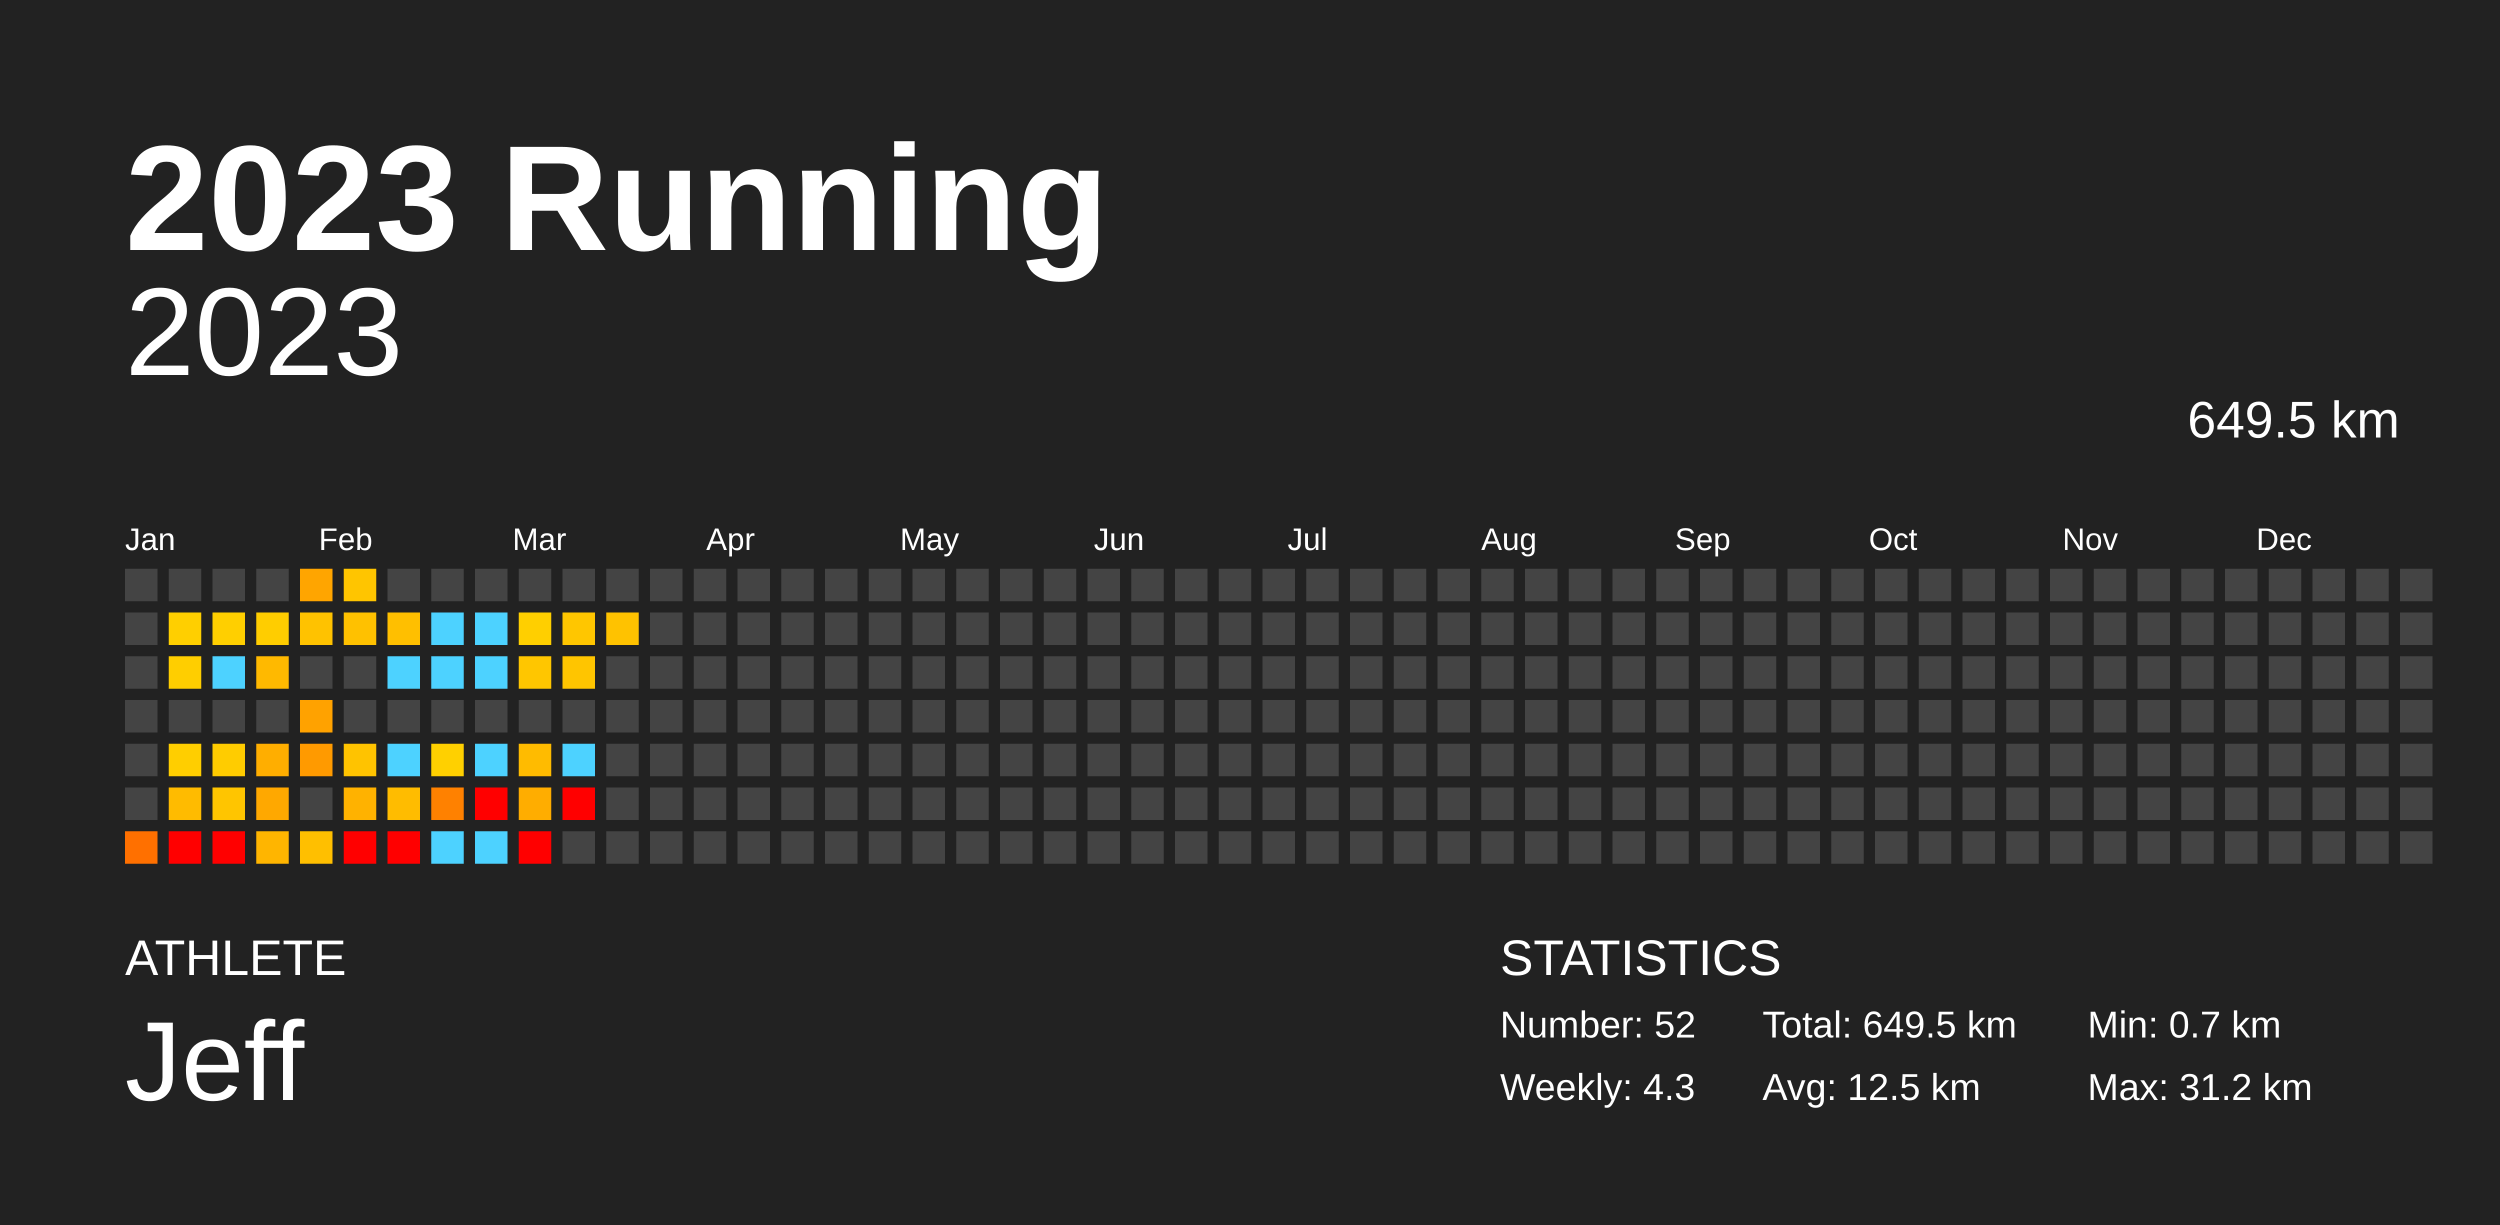
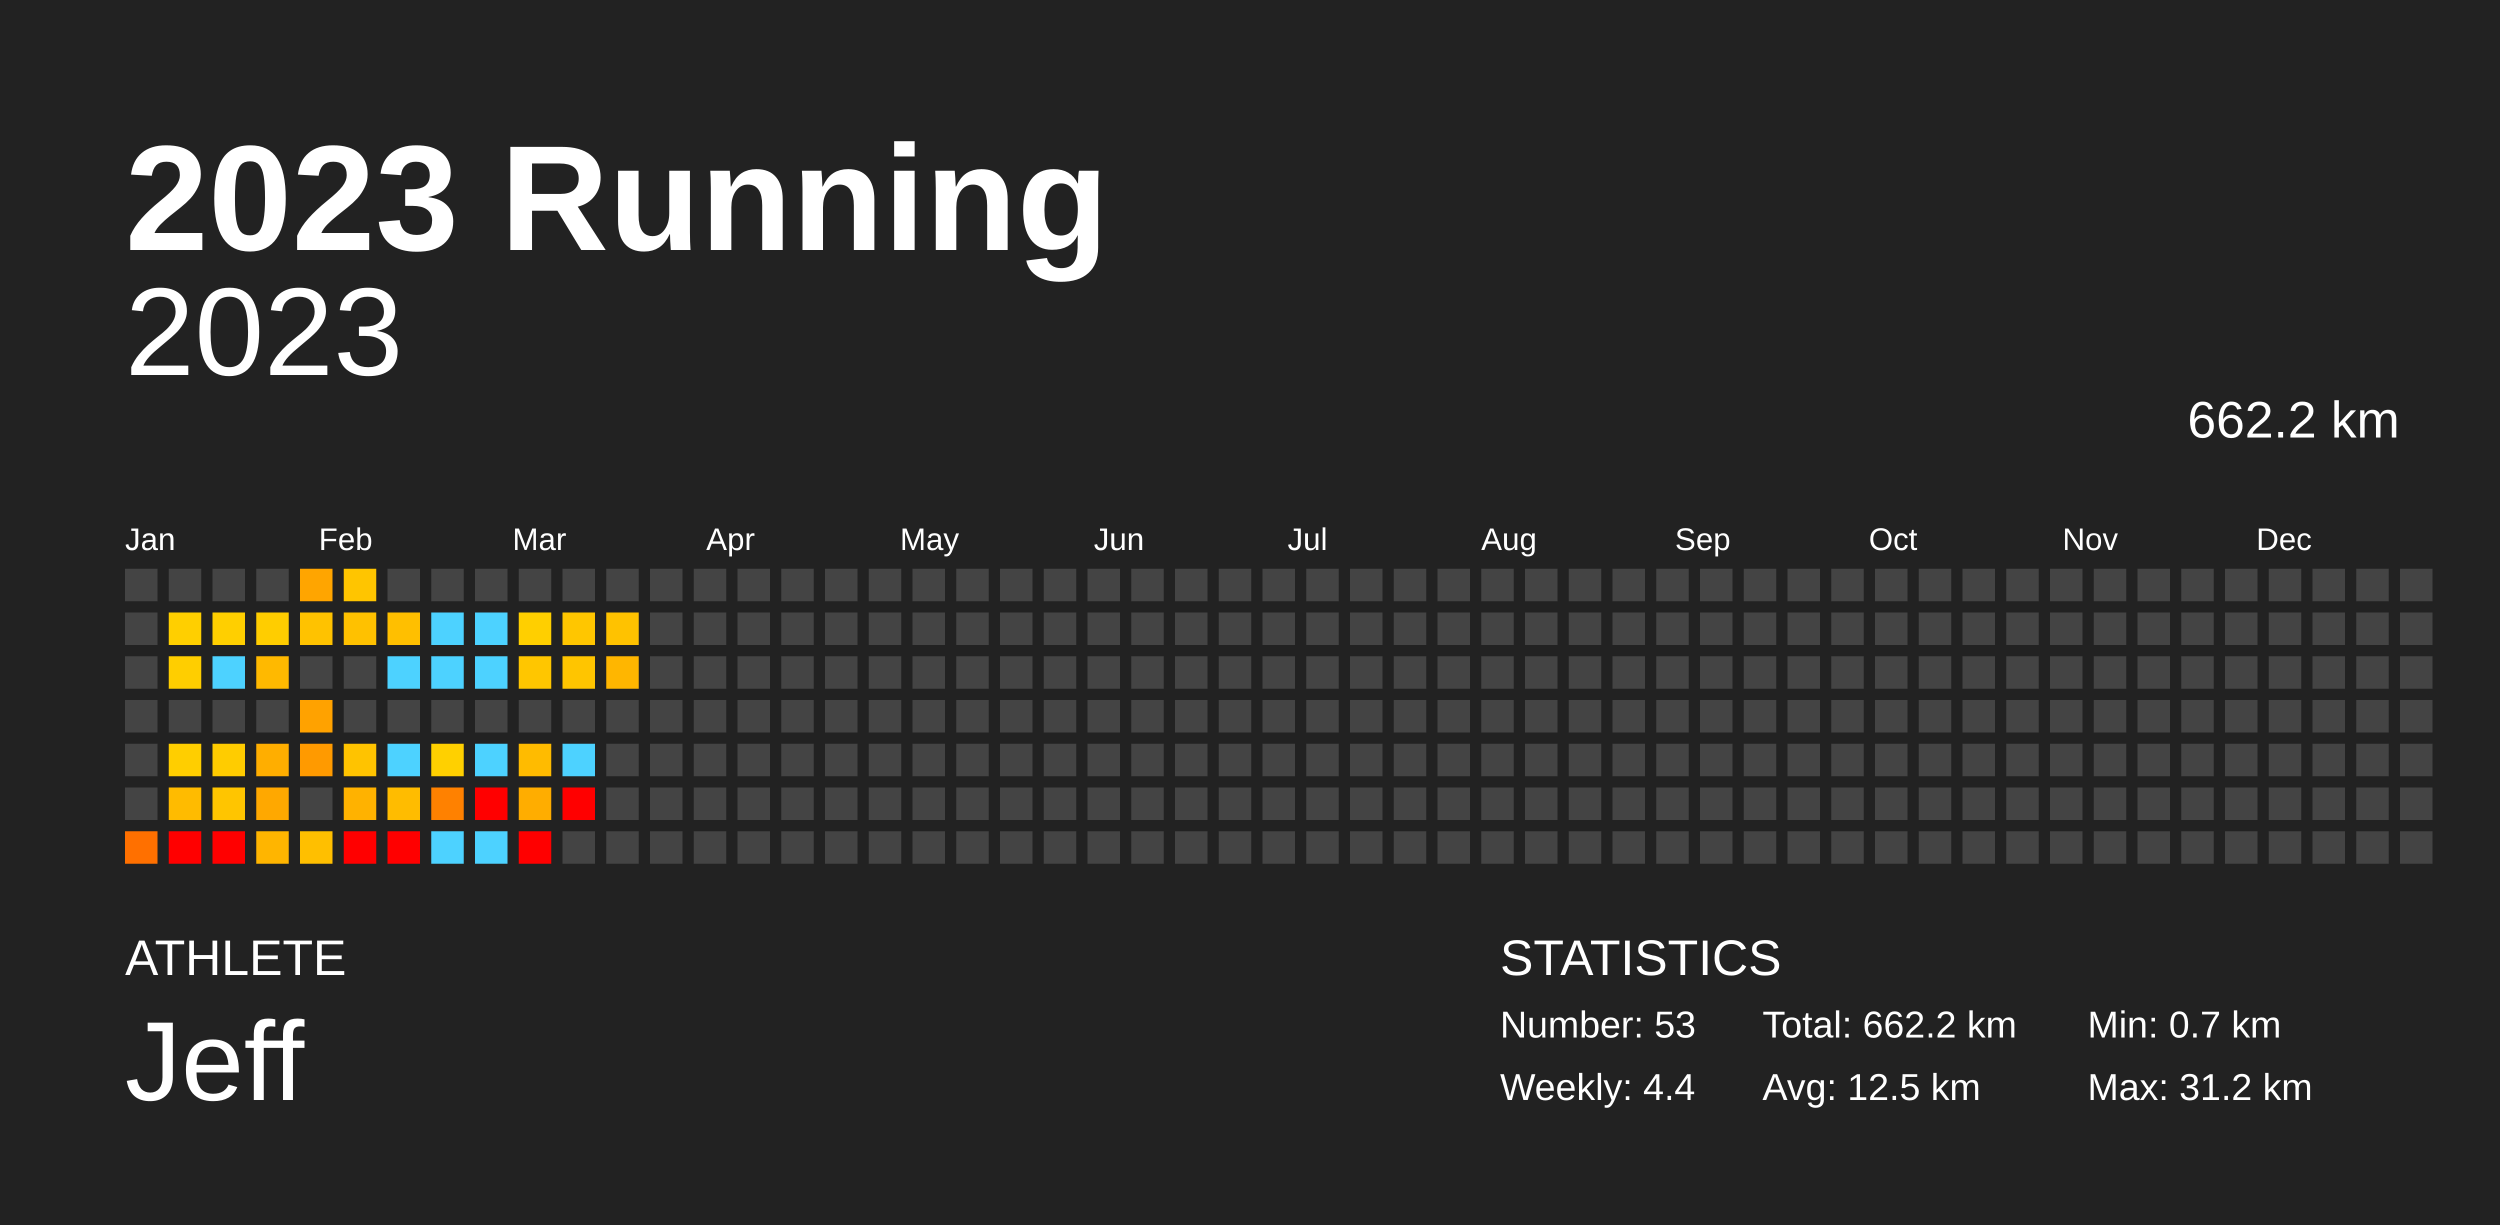
<svg xmlns="http://www.w3.org/2000/svg" baseProfile="full" height="98mm" version="1.1" viewBox="0,0,200,98" width="200mm">
  <defs />
  <rect fill="#222222" height="98" width="200" x="0" y="0" />
  <text fill="#FFFFFF" style="font-size:12px; font-family:Arial; font-weight:bold;" x="10" y="20">2023 Running</text>
  <text fill="#FFFFFF" style="font-size:4px; font-family:Arial" x="10" y="78">ATHLETE</text>
  <text fill="#FFFFFF" style="font-size:9px; font-family:Arial" x="10" y="88">Jeff</text>
  <text fill="#FFFFFF" style="font-size:4px; font-family:Arial" x="120" y="78">STATISTICS</text>
-   <text fill="#FFFFFF" style="font-size:3px; font-family:Arial" x="120" y="83">Number: 52</text>
-   <text fill="#FFFFFF" style="font-size:3px; font-family:Arial" x="120" y="88">Weekly: 4.3</text>
-   <text fill="#FFFFFF" style="font-size:3px; font-family:Arial" x="141" y="83">Total: 649.5 km</text>
+   <text fill="#FFFFFF" style="font-size:3px; font-family:Arial" x="120" y="83">Number: 53</text>
+   <text fill="#FFFFFF" style="font-size:3px; font-family:Arial" x="120" y="88">Weekly: 4.4</text>
+   <text fill="#FFFFFF" style="font-size:3px; font-family:Arial" x="141" y="83">Total: 662.2 km</text>
  <text fill="#FFFFFF" style="font-size:3px; font-family:Arial" x="141" y="88">Avg: 12.5 km</text>
  <text fill="#FFFFFF" style="font-size:3px; font-family:Arial" x="167" y="83">Min: 0.7 km</text>
  <text fill="#FFFFFF" style="font-size:3px; font-family:Arial" x="167" y="88">Max: 31.2 km</text>
  <text alignment-baseline="hanging" fill="#FFFFFF" style="font-size:10.0px; font-family:Arial;" x="10" y="30">2023</text>
-   <text alignment-baseline="hanging" fill="#FFFFFF" style="font-size:4.125px; font-family:Arial;" x="175" y="35">649.5 km</text>
+   <text alignment-baseline="hanging" fill="#FFFFFF" style="font-size:4.125px; font-family:Arial;" x="175" y="35">662.2 km</text>
  <text fill="#FFFFFF" style="font-size:2.5px; font-family:Arial" x="10.0" y="44">Jan</text>
  <text fill="#FFFFFF" style="font-size:2.5px; font-family:Arial" x="25.5" y="44">Feb</text>
  <text fill="#FFFFFF" style="font-size:2.5px; font-family:Arial" x="41.0" y="44">Mar</text>
  <text fill="#FFFFFF" style="font-size:2.5px; font-family:Arial" x="56.5" y="44">Apr</text>
  <text fill="#FFFFFF" style="font-size:2.5px; font-family:Arial" x="72.0" y="44">May</text>
  <text fill="#FFFFFF" style="font-size:2.5px; font-family:Arial" x="87.5" y="44">Jun</text>
  <text fill="#FFFFFF" style="font-size:2.5px; font-family:Arial" x="103.0" y="44">Jul</text>
  <text fill="#FFFFFF" style="font-size:2.5px; font-family:Arial" x="118.5" y="44">Aug</text>
  <text fill="#FFFFFF" style="font-size:2.5px; font-family:Arial" x="134.0" y="44">Sep</text>
  <text fill="#FFFFFF" style="font-size:2.5px; font-family:Arial" x="149.5" y="44">Oct</text>
  <text fill="#FFFFFF" style="font-size:2.5px; font-family:Arial" x="165.0" y="44">Nov</text>
  <text fill="#FFFFFF" style="font-size:2.5px; font-family:Arial" x="180.5" y="44">Dec</text>
  <rect fill="#444444" height="2.6" width="2.6" x="10.0" y="45.5" />
  <rect fill="#444444" height="2.6" width="2.6" x="10.0" y="49.0" />
  <rect fill="#444444" height="2.6" width="2.6" x="10.0" y="52.5" />
  <rect fill="#444444" height="2.6" width="2.6" x="10.0" y="56.0" />
  <rect fill="#444444" height="2.6" width="2.6" x="10.0" y="59.5" />
  <rect fill="#444444" height="2.6" width="2.6" x="10.0" y="63.0" />
  <rect fill="#ff7000" height="2.6" width="2.6" x="10.0" y="66.5" />
  <rect fill="#444444" height="2.6" width="2.6" x="13.5" y="45.5" />
  <rect fill="#ffcf00" height="2.6" width="2.6" x="13.5" y="49.0" />
  <rect fill="#ffce00" height="2.6" width="2.6" x="13.5" y="52.5" />
  <rect fill="#444444" height="2.6" width="2.6" x="13.5" y="56.0" />
  <rect fill="#ffce00" height="2.6" width="2.6" x="13.5" y="59.5" />
  <rect fill="#ffbb00" height="2.6" width="2.6" x="13.5" y="63.0" />
  <rect fill="red" height="2.6" width="2.6" x="13.5" y="66.5" />
  <rect fill="#444444" height="2.6" width="2.6" x="17.0" y="45.5" />
  <rect fill="#ffcf00" height="2.6" width="2.6" x="17.0" y="49.0" />
  <rect fill="#4dd2ff" height="2.6" width="2.6" x="17.0" y="52.5" />
  <rect fill="#444444" height="2.6" width="2.6" x="17.0" y="56.0" />
  <rect fill="#ffcc00" height="2.6" width="2.6" x="17.0" y="59.5" />
  <rect fill="#ffc500" height="2.6" width="2.6" x="17.0" y="63.0" />
  <rect fill="red" height="2.6" width="2.6" x="17.0" y="66.5" />
  <rect fill="#444444" height="2.6" width="2.6" x="20.5" y="45.5" />
  <rect fill="#ffcd00" height="2.6" width="2.6" x="20.5" y="49.0" />
  <rect fill="#ffb900" height="2.6" width="2.6" x="20.5" y="52.5" />
  <rect fill="#444444" height="2.6" width="2.6" x="20.5" y="56.0" />
  <rect fill="#ffae00" height="2.6" width="2.6" x="20.5" y="59.5" />
  <rect fill="#ffa800" height="2.6" width="2.6" x="20.5" y="63.0" />
  <rect fill="#ffb500" height="2.6" width="2.6" x="20.5" y="66.5" />
  <rect fill="#ffa500" height="2.6" width="2.6" x="24.0" y="45.5" />
  <rect fill="#ffc200" height="2.6" width="2.6" x="24.0" y="49.0" />
  <rect fill="#444444" height="2.6" width="2.6" x="24.0" y="52.5" />
  <rect fill="#ffa200" height="2.6" width="2.6" x="24.0" y="56.0" />
  <rect fill="#ff9a00" height="2.6" width="2.6" x="24.0" y="59.5" />
  <rect fill="#444444" height="2.6" width="2.6" x="24.0" y="63.0" />
  <rect fill="#ffbf00" height="2.6" width="2.6" x="24.0" y="66.5" />
  <rect fill="#ffc500" height="2.6" width="2.6" x="27.5" y="45.5" />
  <rect fill="#ffc100" height="2.6" width="2.6" x="27.5" y="49.0" />
  <rect fill="#444444" height="2.6" width="2.6" x="27.5" y="52.5" />
  <rect fill="#444444" height="2.6" width="2.6" x="27.5" y="56.0" />
  <rect fill="#ffc300" height="2.6" width="2.6" x="27.5" y="59.5" />
  <rect fill="#ffb200" height="2.6" width="2.6" x="27.5" y="63.0" />
  <rect fill="red" height="2.6" width="2.6" x="27.5" y="66.5" />
  <rect fill="#444444" height="2.6" width="2.6" x="31.0" y="45.5" />
  <rect fill="#ffbf00" height="2.6" width="2.6" x="31.0" y="49.0" />
  <rect fill="#4dd2ff" height="2.6" width="2.6" x="31.0" y="52.5" />
  <rect fill="#444444" height="2.6" width="2.6" x="31.0" y="56.0" />
  <rect fill="#4dd2ff" height="2.6" width="2.6" x="31.0" y="59.5" />
  <rect fill="#ffbc00" height="2.6" width="2.6" x="31.0" y="63.0" />
  <rect fill="red" height="2.6" width="2.6" x="31.0" y="66.5" />
  <rect fill="#444444" height="2.6" width="2.6" x="34.5" y="45.5" />
  <rect fill="#4dd2ff" height="2.6" width="2.6" x="34.5" y="49.0" />
  <rect fill="#4dd2ff" height="2.6" width="2.6" x="34.5" y="52.5" />
  <rect fill="#444444" height="2.6" width="2.6" x="34.5" y="56.0" />
  <rect fill="#ffd000" height="2.6" width="2.6" x="34.5" y="59.5" />
  <rect fill="#ff8100" height="2.6" width="2.6" x="34.5" y="63.0" />
  <rect fill="#4dd2ff" height="2.6" width="2.6" x="34.5" y="66.5" />
  <rect fill="#444444" height="2.6" width="2.6" x="38.0" y="45.5" />
  <rect fill="#4dd2ff" height="2.6" width="2.6" x="38.0" y="49.0" />
  <rect fill="#4dd2ff" height="2.6" width="2.6" x="38.0" y="52.5" />
  <rect fill="#444444" height="2.6" width="2.6" x="38.0" y="56.0" />
  <rect fill="#4dd2ff" height="2.6" width="2.6" x="38.0" y="59.5" />
  <rect fill="red" height="2.6" width="2.6" x="38.0" y="63.0" />
  <rect fill="#4dd2ff" height="2.6" width="2.6" x="38.0" y="66.5" />
  <rect fill="#444444" height="2.6" width="2.6" x="41.5" y="45.5" />
  <rect fill="#ffcf00" height="2.6" width="2.6" x="41.5" y="49.0" />
  <rect fill="#ffc600" height="2.6" width="2.6" x="41.5" y="52.5" />
  <rect fill="#444444" height="2.6" width="2.6" x="41.5" y="56.0" />
  <rect fill="#ffbb00" height="2.6" width="2.6" x="41.5" y="59.5" />
  <rect fill="#ffad00" height="2.6" width="2.6" x="41.5" y="63.0" />
  <rect fill="red" height="2.6" width="2.6" x="41.5" y="66.5" />
  <rect fill="#444444" height="2.6" width="2.6" x="45.0" y="45.5" />
  <rect fill="#ffc600" height="2.6" width="2.6" x="45.0" y="49.0" />
  <rect fill="#ffc500" height="2.6" width="2.6" x="45.0" y="52.5" />
  <rect fill="#444444" height="2.6" width="2.6" x="45.0" y="56.0" />
  <rect fill="#4dd2ff" height="2.6" width="2.6" x="45.0" y="59.5" />
  <rect fill="red" height="2.6" width="2.6" x="45.0" y="63.0" />
  <rect fill="#444444" height="2.6" width="2.6" x="45.0" y="66.5" />
  <rect fill="#444444" height="2.6" width="2.6" x="48.5" y="45.5" />
  <rect fill="#ffc200" height="2.6" width="2.6" x="48.5" y="49.0" />
-   <rect fill="#444444" height="2.6" width="2.6" x="48.5" y="52.5" />
+   <rect fill="#ffb600" height="2.6" width="2.6" x="48.5" y="52.5" />
  <rect fill="#444444" height="2.6" width="2.6" x="48.5" y="56.0" />
  <rect fill="#444444" height="2.6" width="2.6" x="48.5" y="59.5" />
  <rect fill="#444444" height="2.6" width="2.6" x="48.5" y="63.0" />
  <rect fill="#444444" height="2.6" width="2.6" x="48.5" y="66.5" />
  <rect fill="#444444" height="2.6" width="2.6" x="52.0" y="45.5" />
  <rect fill="#444444" height="2.6" width="2.6" x="52.0" y="49.0" />
  <rect fill="#444444" height="2.6" width="2.6" x="52.0" y="52.5" />
  <rect fill="#444444" height="2.6" width="2.6" x="52.0" y="56.0" />
  <rect fill="#444444" height="2.6" width="2.6" x="52.0" y="59.5" />
  <rect fill="#444444" height="2.6" width="2.6" x="52.0" y="63.0" />
  <rect fill="#444444" height="2.6" width="2.6" x="52.0" y="66.5" />
  <rect fill="#444444" height="2.6" width="2.6" x="55.5" y="45.5" />
  <rect fill="#444444" height="2.6" width="2.6" x="55.5" y="49.0" />
  <rect fill="#444444" height="2.6" width="2.6" x="55.5" y="52.5" />
  <rect fill="#444444" height="2.6" width="2.6" x="55.5" y="56.0" />
  <rect fill="#444444" height="2.6" width="2.6" x="55.5" y="59.5" />
  <rect fill="#444444" height="2.6" width="2.6" x="55.5" y="63.0" />
  <rect fill="#444444" height="2.6" width="2.6" x="55.5" y="66.5" />
  <rect fill="#444444" height="2.6" width="2.6" x="59.0" y="45.5" />
  <rect fill="#444444" height="2.6" width="2.6" x="59.0" y="49.0" />
  <rect fill="#444444" height="2.6" width="2.6" x="59.0" y="52.5" />
  <rect fill="#444444" height="2.6" width="2.6" x="59.0" y="56.0" />
  <rect fill="#444444" height="2.6" width="2.6" x="59.0" y="59.5" />
  <rect fill="#444444" height="2.6" width="2.6" x="59.0" y="63.0" />
  <rect fill="#444444" height="2.6" width="2.6" x="59.0" y="66.5" />
  <rect fill="#444444" height="2.6" width="2.6" x="62.5" y="45.5" />
  <rect fill="#444444" height="2.6" width="2.6" x="62.5" y="49.0" />
  <rect fill="#444444" height="2.6" width="2.6" x="62.5" y="52.5" />
  <rect fill="#444444" height="2.6" width="2.6" x="62.5" y="56.0" />
  <rect fill="#444444" height="2.6" width="2.6" x="62.5" y="59.5" />
  <rect fill="#444444" height="2.6" width="2.6" x="62.5" y="63.0" />
  <rect fill="#444444" height="2.6" width="2.6" x="62.5" y="66.5" />
  <rect fill="#444444" height="2.6" width="2.6" x="66.0" y="45.5" />
  <rect fill="#444444" height="2.6" width="2.6" x="66.0" y="49.0" />
  <rect fill="#444444" height="2.6" width="2.6" x="66.0" y="52.5" />
  <rect fill="#444444" height="2.6" width="2.6" x="66.0" y="56.0" />
  <rect fill="#444444" height="2.6" width="2.6" x="66.0" y="59.5" />
  <rect fill="#444444" height="2.6" width="2.6" x="66.0" y="63.0" />
  <rect fill="#444444" height="2.6" width="2.6" x="66.0" y="66.5" />
  <rect fill="#444444" height="2.6" width="2.6" x="69.5" y="45.5" />
  <rect fill="#444444" height="2.6" width="2.6" x="69.5" y="49.0" />
  <rect fill="#444444" height="2.6" width="2.6" x="69.5" y="52.5" />
  <rect fill="#444444" height="2.6" width="2.6" x="69.5" y="56.0" />
  <rect fill="#444444" height="2.6" width="2.6" x="69.5" y="59.5" />
  <rect fill="#444444" height="2.6" width="2.6" x="69.5" y="63.0" />
  <rect fill="#444444" height="2.6" width="2.6" x="69.5" y="66.5" />
  <rect fill="#444444" height="2.6" width="2.6" x="73.0" y="45.5" />
  <rect fill="#444444" height="2.6" width="2.6" x="73.0" y="49.0" />
  <rect fill="#444444" height="2.6" width="2.6" x="73.0" y="52.5" />
  <rect fill="#444444" height="2.6" width="2.6" x="73.0" y="56.0" />
  <rect fill="#444444" height="2.6" width="2.6" x="73.0" y="59.5" />
  <rect fill="#444444" height="2.6" width="2.6" x="73.0" y="63.0" />
  <rect fill="#444444" height="2.6" width="2.6" x="73.0" y="66.5" />
  <rect fill="#444444" height="2.6" width="2.6" x="76.5" y="45.5" />
  <rect fill="#444444" height="2.6" width="2.6" x="76.5" y="49.0" />
  <rect fill="#444444" height="2.6" width="2.6" x="76.5" y="52.5" />
  <rect fill="#444444" height="2.6" width="2.6" x="76.5" y="56.0" />
  <rect fill="#444444" height="2.6" width="2.6" x="76.5" y="59.5" />
  <rect fill="#444444" height="2.6" width="2.6" x="76.5" y="63.0" />
  <rect fill="#444444" height="2.6" width="2.6" x="76.5" y="66.5" />
  <rect fill="#444444" height="2.6" width="2.6" x="80.0" y="45.5" />
  <rect fill="#444444" height="2.6" width="2.6" x="80.0" y="49.0" />
  <rect fill="#444444" height="2.6" width="2.6" x="80.0" y="52.5" />
  <rect fill="#444444" height="2.6" width="2.6" x="80.0" y="56.0" />
  <rect fill="#444444" height="2.6" width="2.6" x="80.0" y="59.5" />
  <rect fill="#444444" height="2.6" width="2.6" x="80.0" y="63.0" />
  <rect fill="#444444" height="2.6" width="2.6" x="80.0" y="66.5" />
  <rect fill="#444444" height="2.6" width="2.6" x="83.5" y="45.5" />
  <rect fill="#444444" height="2.6" width="2.6" x="83.5" y="49.0" />
  <rect fill="#444444" height="2.6" width="2.6" x="83.5" y="52.5" />
  <rect fill="#444444" height="2.6" width="2.6" x="83.5" y="56.0" />
  <rect fill="#444444" height="2.6" width="2.6" x="83.5" y="59.5" />
  <rect fill="#444444" height="2.6" width="2.6" x="83.5" y="63.0" />
  <rect fill="#444444" height="2.6" width="2.6" x="83.5" y="66.5" />
  <rect fill="#444444" height="2.6" width="2.6" x="87.0" y="45.5" />
  <rect fill="#444444" height="2.6" width="2.6" x="87.0" y="49.0" />
  <rect fill="#444444" height="2.6" width="2.6" x="87.0" y="52.5" />
  <rect fill="#444444" height="2.6" width="2.6" x="87.0" y="56.0" />
  <rect fill="#444444" height="2.6" width="2.6" x="87.0" y="59.5" />
  <rect fill="#444444" height="2.6" width="2.6" x="87.0" y="63.0" />
  <rect fill="#444444" height="2.6" width="2.6" x="87.0" y="66.5" />
  <rect fill="#444444" height="2.6" width="2.6" x="90.5" y="45.5" />
  <rect fill="#444444" height="2.6" width="2.6" x="90.5" y="49.0" />
  <rect fill="#444444" height="2.6" width="2.6" x="90.5" y="52.5" />
  <rect fill="#444444" height="2.6" width="2.6" x="90.5" y="56.0" />
  <rect fill="#444444" height="2.6" width="2.6" x="90.5" y="59.5" />
  <rect fill="#444444" height="2.6" width="2.6" x="90.5" y="63.0" />
  <rect fill="#444444" height="2.6" width="2.6" x="90.5" y="66.5" />
  <rect fill="#444444" height="2.6" width="2.6" x="94.0" y="45.5" />
  <rect fill="#444444" height="2.6" width="2.6" x="94.0" y="49.0" />
  <rect fill="#444444" height="2.6" width="2.6" x="94.0" y="52.5" />
  <rect fill="#444444" height="2.6" width="2.6" x="94.0" y="56.0" />
  <rect fill="#444444" height="2.6" width="2.6" x="94.0" y="59.5" />
  <rect fill="#444444" height="2.6" width="2.6" x="94.0" y="63.0" />
  <rect fill="#444444" height="2.6" width="2.6" x="94.0" y="66.5" />
  <rect fill="#444444" height="2.6" width="2.6" x="97.5" y="45.5" />
  <rect fill="#444444" height="2.6" width="2.6" x="97.5" y="49.0" />
  <rect fill="#444444" height="2.6" width="2.6" x="97.5" y="52.5" />
  <rect fill="#444444" height="2.6" width="2.6" x="97.5" y="56.0" />
  <rect fill="#444444" height="2.6" width="2.6" x="97.5" y="59.5" />
  <rect fill="#444444" height="2.6" width="2.6" x="97.5" y="63.0" />
  <rect fill="#444444" height="2.6" width="2.6" x="97.5" y="66.5" />
  <rect fill="#444444" height="2.6" width="2.6" x="101.0" y="45.5" />
  <rect fill="#444444" height="2.6" width="2.6" x="101.0" y="49.0" />
  <rect fill="#444444" height="2.6" width="2.6" x="101.0" y="52.5" />
  <rect fill="#444444" height="2.6" width="2.6" x="101.0" y="56.0" />
  <rect fill="#444444" height="2.6" width="2.6" x="101.0" y="59.5" />
  <rect fill="#444444" height="2.6" width="2.6" x="101.0" y="63.0" />
  <rect fill="#444444" height="2.6" width="2.6" x="101.0" y="66.5" />
  <rect fill="#444444" height="2.6" width="2.6" x="104.5" y="45.5" />
  <rect fill="#444444" height="2.6" width="2.6" x="104.5" y="49.0" />
  <rect fill="#444444" height="2.6" width="2.6" x="104.5" y="52.5" />
  <rect fill="#444444" height="2.6" width="2.6" x="104.5" y="56.0" />
  <rect fill="#444444" height="2.6" width="2.6" x="104.5" y="59.5" />
  <rect fill="#444444" height="2.6" width="2.6" x="104.5" y="63.0" />
  <rect fill="#444444" height="2.6" width="2.6" x="104.5" y="66.5" />
  <rect fill="#444444" height="2.6" width="2.6" x="108.0" y="45.5" />
  <rect fill="#444444" height="2.6" width="2.6" x="108.0" y="49.0" />
  <rect fill="#444444" height="2.6" width="2.6" x="108.0" y="52.5" />
  <rect fill="#444444" height="2.6" width="2.6" x="108.0" y="56.0" />
  <rect fill="#444444" height="2.6" width="2.6" x="108.0" y="59.5" />
  <rect fill="#444444" height="2.6" width="2.6" x="108.0" y="63.0" />
  <rect fill="#444444" height="2.6" width="2.6" x="108.0" y="66.5" />
  <rect fill="#444444" height="2.6" width="2.6" x="111.5" y="45.5" />
  <rect fill="#444444" height="2.6" width="2.6" x="111.5" y="49.0" />
  <rect fill="#444444" height="2.6" width="2.6" x="111.5" y="52.5" />
  <rect fill="#444444" height="2.6" width="2.6" x="111.5" y="56.0" />
  <rect fill="#444444" height="2.6" width="2.6" x="111.5" y="59.5" />
  <rect fill="#444444" height="2.6" width="2.6" x="111.5" y="63.0" />
  <rect fill="#444444" height="2.6" width="2.6" x="111.5" y="66.5" />
  <rect fill="#444444" height="2.6" width="2.6" x="115.0" y="45.5" />
  <rect fill="#444444" height="2.6" width="2.6" x="115.0" y="49.0" />
  <rect fill="#444444" height="2.6" width="2.6" x="115.0" y="52.5" />
  <rect fill="#444444" height="2.6" width="2.6" x="115.0" y="56.0" />
  <rect fill="#444444" height="2.6" width="2.6" x="115.0" y="59.5" />
  <rect fill="#444444" height="2.6" width="2.6" x="115.0" y="63.0" />
  <rect fill="#444444" height="2.6" width="2.6" x="115.0" y="66.5" />
  <rect fill="#444444" height="2.6" width="2.6" x="118.5" y="45.5" />
  <rect fill="#444444" height="2.6" width="2.6" x="118.5" y="49.0" />
  <rect fill="#444444" height="2.6" width="2.6" x="118.5" y="52.5" />
  <rect fill="#444444" height="2.6" width="2.6" x="118.5" y="56.0" />
  <rect fill="#444444" height="2.6" width="2.6" x="118.5" y="59.5" />
  <rect fill="#444444" height="2.6" width="2.6" x="118.5" y="63.0" />
  <rect fill="#444444" height="2.6" width="2.6" x="118.5" y="66.5" />
  <rect fill="#444444" height="2.6" width="2.6" x="122.0" y="45.5" />
  <rect fill="#444444" height="2.6" width="2.6" x="122.0" y="49.0" />
  <rect fill="#444444" height="2.6" width="2.6" x="122.0" y="52.5" />
  <rect fill="#444444" height="2.6" width="2.6" x="122.0" y="56.0" />
  <rect fill="#444444" height="2.6" width="2.6" x="122.0" y="59.5" />
  <rect fill="#444444" height="2.6" width="2.6" x="122.0" y="63.0" />
  <rect fill="#444444" height="2.6" width="2.6" x="122.0" y="66.5" />
  <rect fill="#444444" height="2.6" width="2.6" x="125.5" y="45.5" />
  <rect fill="#444444" height="2.6" width="2.6" x="125.5" y="49.0" />
  <rect fill="#444444" height="2.6" width="2.6" x="125.5" y="52.5" />
  <rect fill="#444444" height="2.6" width="2.6" x="125.5" y="56.0" />
  <rect fill="#444444" height="2.6" width="2.6" x="125.5" y="59.5" />
  <rect fill="#444444" height="2.6" width="2.6" x="125.5" y="63.0" />
  <rect fill="#444444" height="2.6" width="2.6" x="125.5" y="66.5" />
  <rect fill="#444444" height="2.6" width="2.6" x="129.0" y="45.5" />
  <rect fill="#444444" height="2.6" width="2.6" x="129.0" y="49.0" />
  <rect fill="#444444" height="2.6" width="2.6" x="129.0" y="52.5" />
  <rect fill="#444444" height="2.6" width="2.6" x="129.0" y="56.0" />
  <rect fill="#444444" height="2.6" width="2.6" x="129.0" y="59.5" />
  <rect fill="#444444" height="2.6" width="2.6" x="129.0" y="63.0" />
  <rect fill="#444444" height="2.6" width="2.6" x="129.0" y="66.5" />
  <rect fill="#444444" height="2.6" width="2.6" x="132.5" y="45.5" />
  <rect fill="#444444" height="2.6" width="2.6" x="132.5" y="49.0" />
  <rect fill="#444444" height="2.6" width="2.6" x="132.5" y="52.5" />
  <rect fill="#444444" height="2.6" width="2.6" x="132.5" y="56.0" />
  <rect fill="#444444" height="2.6" width="2.6" x="132.5" y="59.5" />
  <rect fill="#444444" height="2.6" width="2.6" x="132.5" y="63.0" />
  <rect fill="#444444" height="2.6" width="2.6" x="132.5" y="66.5" />
  <rect fill="#444444" height="2.6" width="2.6" x="136.0" y="45.5" />
  <rect fill="#444444" height="2.6" width="2.6" x="136.0" y="49.0" />
  <rect fill="#444444" height="2.6" width="2.6" x="136.0" y="52.5" />
  <rect fill="#444444" height="2.6" width="2.6" x="136.0" y="56.0" />
  <rect fill="#444444" height="2.6" width="2.6" x="136.0" y="59.5" />
  <rect fill="#444444" height="2.6" width="2.6" x="136.0" y="63.0" />
  <rect fill="#444444" height="2.6" width="2.6" x="136.0" y="66.5" />
  <rect fill="#444444" height="2.6" width="2.6" x="139.5" y="45.5" />
  <rect fill="#444444" height="2.6" width="2.6" x="139.5" y="49.0" />
  <rect fill="#444444" height="2.6" width="2.6" x="139.5" y="52.5" />
  <rect fill="#444444" height="2.6" width="2.6" x="139.5" y="56.0" />
  <rect fill="#444444" height="2.6" width="2.6" x="139.5" y="59.5" />
  <rect fill="#444444" height="2.6" width="2.6" x="139.5" y="63.0" />
  <rect fill="#444444" height="2.6" width="2.6" x="139.5" y="66.5" />
  <rect fill="#444444" height="2.6" width="2.6" x="143.0" y="45.5" />
  <rect fill="#444444" height="2.6" width="2.6" x="143.0" y="49.0" />
  <rect fill="#444444" height="2.6" width="2.6" x="143.0" y="52.5" />
  <rect fill="#444444" height="2.6" width="2.6" x="143.0" y="56.0" />
  <rect fill="#444444" height="2.6" width="2.6" x="143.0" y="59.5" />
  <rect fill="#444444" height="2.6" width="2.6" x="143.0" y="63.0" />
  <rect fill="#444444" height="2.6" width="2.6" x="143.0" y="66.5" />
  <rect fill="#444444" height="2.6" width="2.6" x="146.5" y="45.5" />
  <rect fill="#444444" height="2.6" width="2.6" x="146.5" y="49.0" />
  <rect fill="#444444" height="2.6" width="2.6" x="146.5" y="52.5" />
  <rect fill="#444444" height="2.6" width="2.6" x="146.5" y="56.0" />
  <rect fill="#444444" height="2.6" width="2.6" x="146.5" y="59.5" />
  <rect fill="#444444" height="2.6" width="2.6" x="146.5" y="63.0" />
  <rect fill="#444444" height="2.6" width="2.6" x="146.5" y="66.5" />
  <rect fill="#444444" height="2.6" width="2.6" x="150.0" y="45.5" />
  <rect fill="#444444" height="2.6" width="2.6" x="150.0" y="49.0" />
  <rect fill="#444444" height="2.6" width="2.6" x="150.0" y="52.5" />
  <rect fill="#444444" height="2.6" width="2.6" x="150.0" y="56.0" />
  <rect fill="#444444" height="2.6" width="2.6" x="150.0" y="59.5" />
  <rect fill="#444444" height="2.6" width="2.6" x="150.0" y="63.0" />
  <rect fill="#444444" height="2.6" width="2.6" x="150.0" y="66.5" />
  <rect fill="#444444" height="2.6" width="2.6" x="153.5" y="45.5" />
  <rect fill="#444444" height="2.6" width="2.6" x="153.5" y="49.0" />
  <rect fill="#444444" height="2.6" width="2.6" x="153.5" y="52.5" />
  <rect fill="#444444" height="2.6" width="2.6" x="153.5" y="56.0" />
  <rect fill="#444444" height="2.6" width="2.6" x="153.5" y="59.5" />
  <rect fill="#444444" height="2.6" width="2.6" x="153.5" y="63.0" />
  <rect fill="#444444" height="2.6" width="2.6" x="153.5" y="66.5" />
  <rect fill="#444444" height="2.6" width="2.6" x="157.0" y="45.5" />
  <rect fill="#444444" height="2.6" width="2.6" x="157.0" y="49.0" />
  <rect fill="#444444" height="2.6" width="2.6" x="157.0" y="52.5" />
  <rect fill="#444444" height="2.6" width="2.6" x="157.0" y="56.0" />
  <rect fill="#444444" height="2.6" width="2.6" x="157.0" y="59.5" />
  <rect fill="#444444" height="2.6" width="2.6" x="157.0" y="63.0" />
  <rect fill="#444444" height="2.6" width="2.6" x="157.0" y="66.5" />
  <rect fill="#444444" height="2.6" width="2.6" x="160.5" y="45.5" />
  <rect fill="#444444" height="2.6" width="2.6" x="160.5" y="49.0" />
  <rect fill="#444444" height="2.6" width="2.6" x="160.5" y="52.5" />
  <rect fill="#444444" height="2.6" width="2.6" x="160.5" y="56.0" />
  <rect fill="#444444" height="2.6" width="2.6" x="160.5" y="59.5" />
  <rect fill="#444444" height="2.6" width="2.6" x="160.5" y="63.0" />
  <rect fill="#444444" height="2.6" width="2.6" x="160.5" y="66.5" />
  <rect fill="#444444" height="2.6" width="2.6" x="164.0" y="45.5" />
  <rect fill="#444444" height="2.6" width="2.6" x="164.0" y="49.0" />
  <rect fill="#444444" height="2.6" width="2.6" x="164.0" y="52.5" />
  <rect fill="#444444" height="2.6" width="2.6" x="164.0" y="56.0" />
  <rect fill="#444444" height="2.6" width="2.6" x="164.0" y="59.5" />
  <rect fill="#444444" height="2.6" width="2.6" x="164.0" y="63.0" />
  <rect fill="#444444" height="2.6" width="2.6" x="164.0" y="66.5" />
  <rect fill="#444444" height="2.6" width="2.6" x="167.5" y="45.5" />
  <rect fill="#444444" height="2.6" width="2.6" x="167.5" y="49.0" />
  <rect fill="#444444" height="2.6" width="2.6" x="167.5" y="52.5" />
  <rect fill="#444444" height="2.6" width="2.6" x="167.5" y="56.0" />
  <rect fill="#444444" height="2.6" width="2.6" x="167.5" y="59.5" />
  <rect fill="#444444" height="2.6" width="2.6" x="167.5" y="63.0" />
  <rect fill="#444444" height="2.6" width="2.6" x="167.5" y="66.5" />
  <rect fill="#444444" height="2.6" width="2.6" x="171.0" y="45.5" />
  <rect fill="#444444" height="2.6" width="2.6" x="171.0" y="49.0" />
  <rect fill="#444444" height="2.6" width="2.6" x="171.0" y="52.5" />
  <rect fill="#444444" height="2.6" width="2.6" x="171.0" y="56.0" />
  <rect fill="#444444" height="2.6" width="2.6" x="171.0" y="59.5" />
  <rect fill="#444444" height="2.6" width="2.6" x="171.0" y="63.0" />
  <rect fill="#444444" height="2.6" width="2.6" x="171.0" y="66.5" />
  <rect fill="#444444" height="2.6" width="2.6" x="174.5" y="45.5" />
  <rect fill="#444444" height="2.6" width="2.6" x="174.5" y="49.0" />
  <rect fill="#444444" height="2.6" width="2.6" x="174.5" y="52.5" />
  <rect fill="#444444" height="2.6" width="2.6" x="174.5" y="56.0" />
  <rect fill="#444444" height="2.6" width="2.6" x="174.5" y="59.5" />
  <rect fill="#444444" height="2.6" width="2.6" x="174.5" y="63.0" />
  <rect fill="#444444" height="2.6" width="2.6" x="174.5" y="66.5" />
  <rect fill="#444444" height="2.6" width="2.6" x="178.0" y="45.5" />
  <rect fill="#444444" height="2.6" width="2.6" x="178.0" y="49.0" />
  <rect fill="#444444" height="2.6" width="2.6" x="178.0" y="52.5" />
  <rect fill="#444444" height="2.6" width="2.6" x="178.0" y="56.0" />
  <rect fill="#444444" height="2.6" width="2.6" x="178.0" y="59.5" />
  <rect fill="#444444" height="2.6" width="2.6" x="178.0" y="63.0" />
  <rect fill="#444444" height="2.6" width="2.6" x="178.0" y="66.5" />
  <rect fill="#444444" height="2.6" width="2.6" x="181.5" y="45.5" />
  <rect fill="#444444" height="2.6" width="2.6" x="181.5" y="49.0" />
  <rect fill="#444444" height="2.6" width="2.6" x="181.5" y="52.5" />
  <rect fill="#444444" height="2.6" width="2.6" x="181.5" y="56.0" />
  <rect fill="#444444" height="2.6" width="2.6" x="181.5" y="59.5" />
  <rect fill="#444444" height="2.6" width="2.6" x="181.5" y="63.0" />
  <rect fill="#444444" height="2.6" width="2.6" x="181.5" y="66.5" />
  <rect fill="#444444" height="2.6" width="2.6" x="185.0" y="45.5" />
  <rect fill="#444444" height="2.6" width="2.6" x="185.0" y="49.0" />
  <rect fill="#444444" height="2.6" width="2.6" x="185.0" y="52.5" />
  <rect fill="#444444" height="2.6" width="2.6" x="185.0" y="56.0" />
  <rect fill="#444444" height="2.6" width="2.6" x="185.0" y="59.5" />
  <rect fill="#444444" height="2.6" width="2.6" x="185.0" y="63.0" />
  <rect fill="#444444" height="2.6" width="2.6" x="185.0" y="66.5" />
  <rect fill="#444444" height="2.6" width="2.6" x="188.5" y="45.5" />
  <rect fill="#444444" height="2.6" width="2.6" x="188.5" y="49.0" />
  <rect fill="#444444" height="2.6" width="2.6" x="188.5" y="52.5" />
  <rect fill="#444444" height="2.6" width="2.6" x="188.5" y="56.0" />
  <rect fill="#444444" height="2.6" width="2.6" x="188.5" y="59.5" />
  <rect fill="#444444" height="2.6" width="2.6" x="188.5" y="63.0" />
  <rect fill="#444444" height="2.6" width="2.6" x="188.5" y="66.5" />
  <rect fill="#444444" height="2.6" width="2.6" x="192.0" y="45.5" />
  <rect fill="#444444" height="2.6" width="2.6" x="192.0" y="49.0" />
  <rect fill="#444444" height="2.6" width="2.6" x="192.0" y="52.5" />
  <rect fill="#444444" height="2.6" width="2.6" x="192.0" y="56.0" />
  <rect fill="#444444" height="2.6" width="2.6" x="192.0" y="59.5" />
  <rect fill="#444444" height="2.6" width="2.6" x="192.0" y="63.0" />
  <rect fill="#444444" height="2.6" width="2.6" x="192.0" y="66.5" />
</svg>
